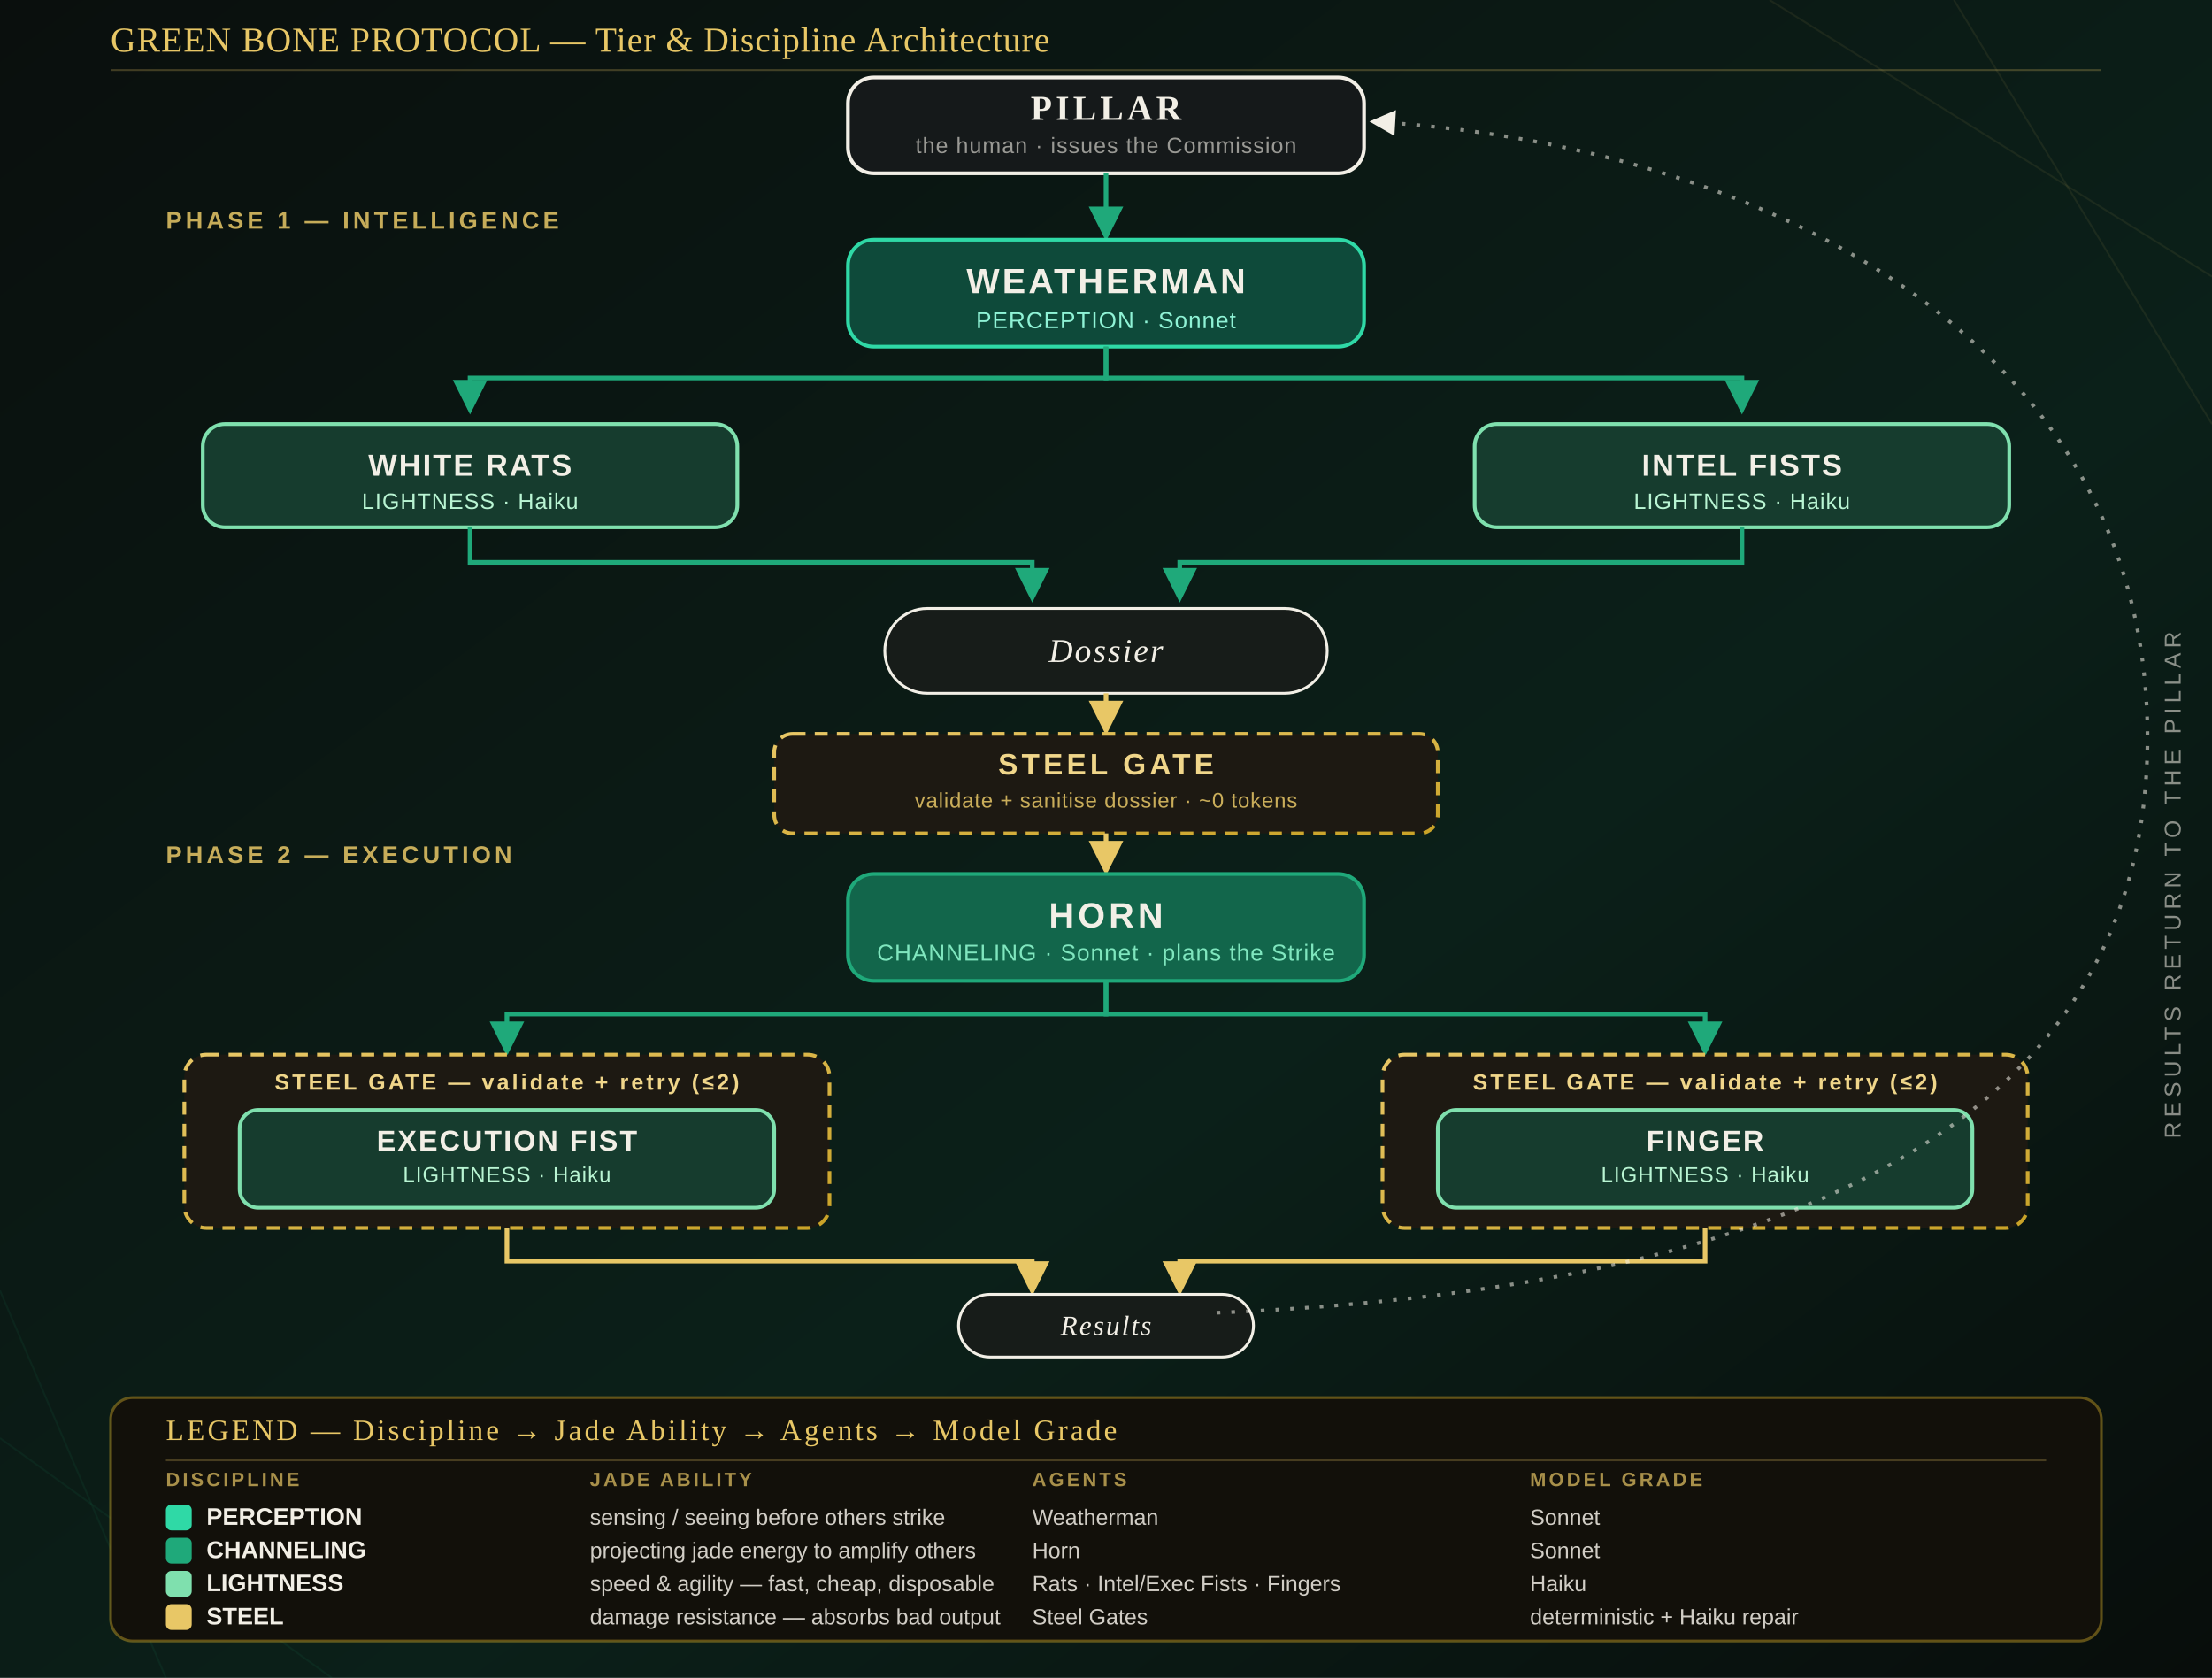
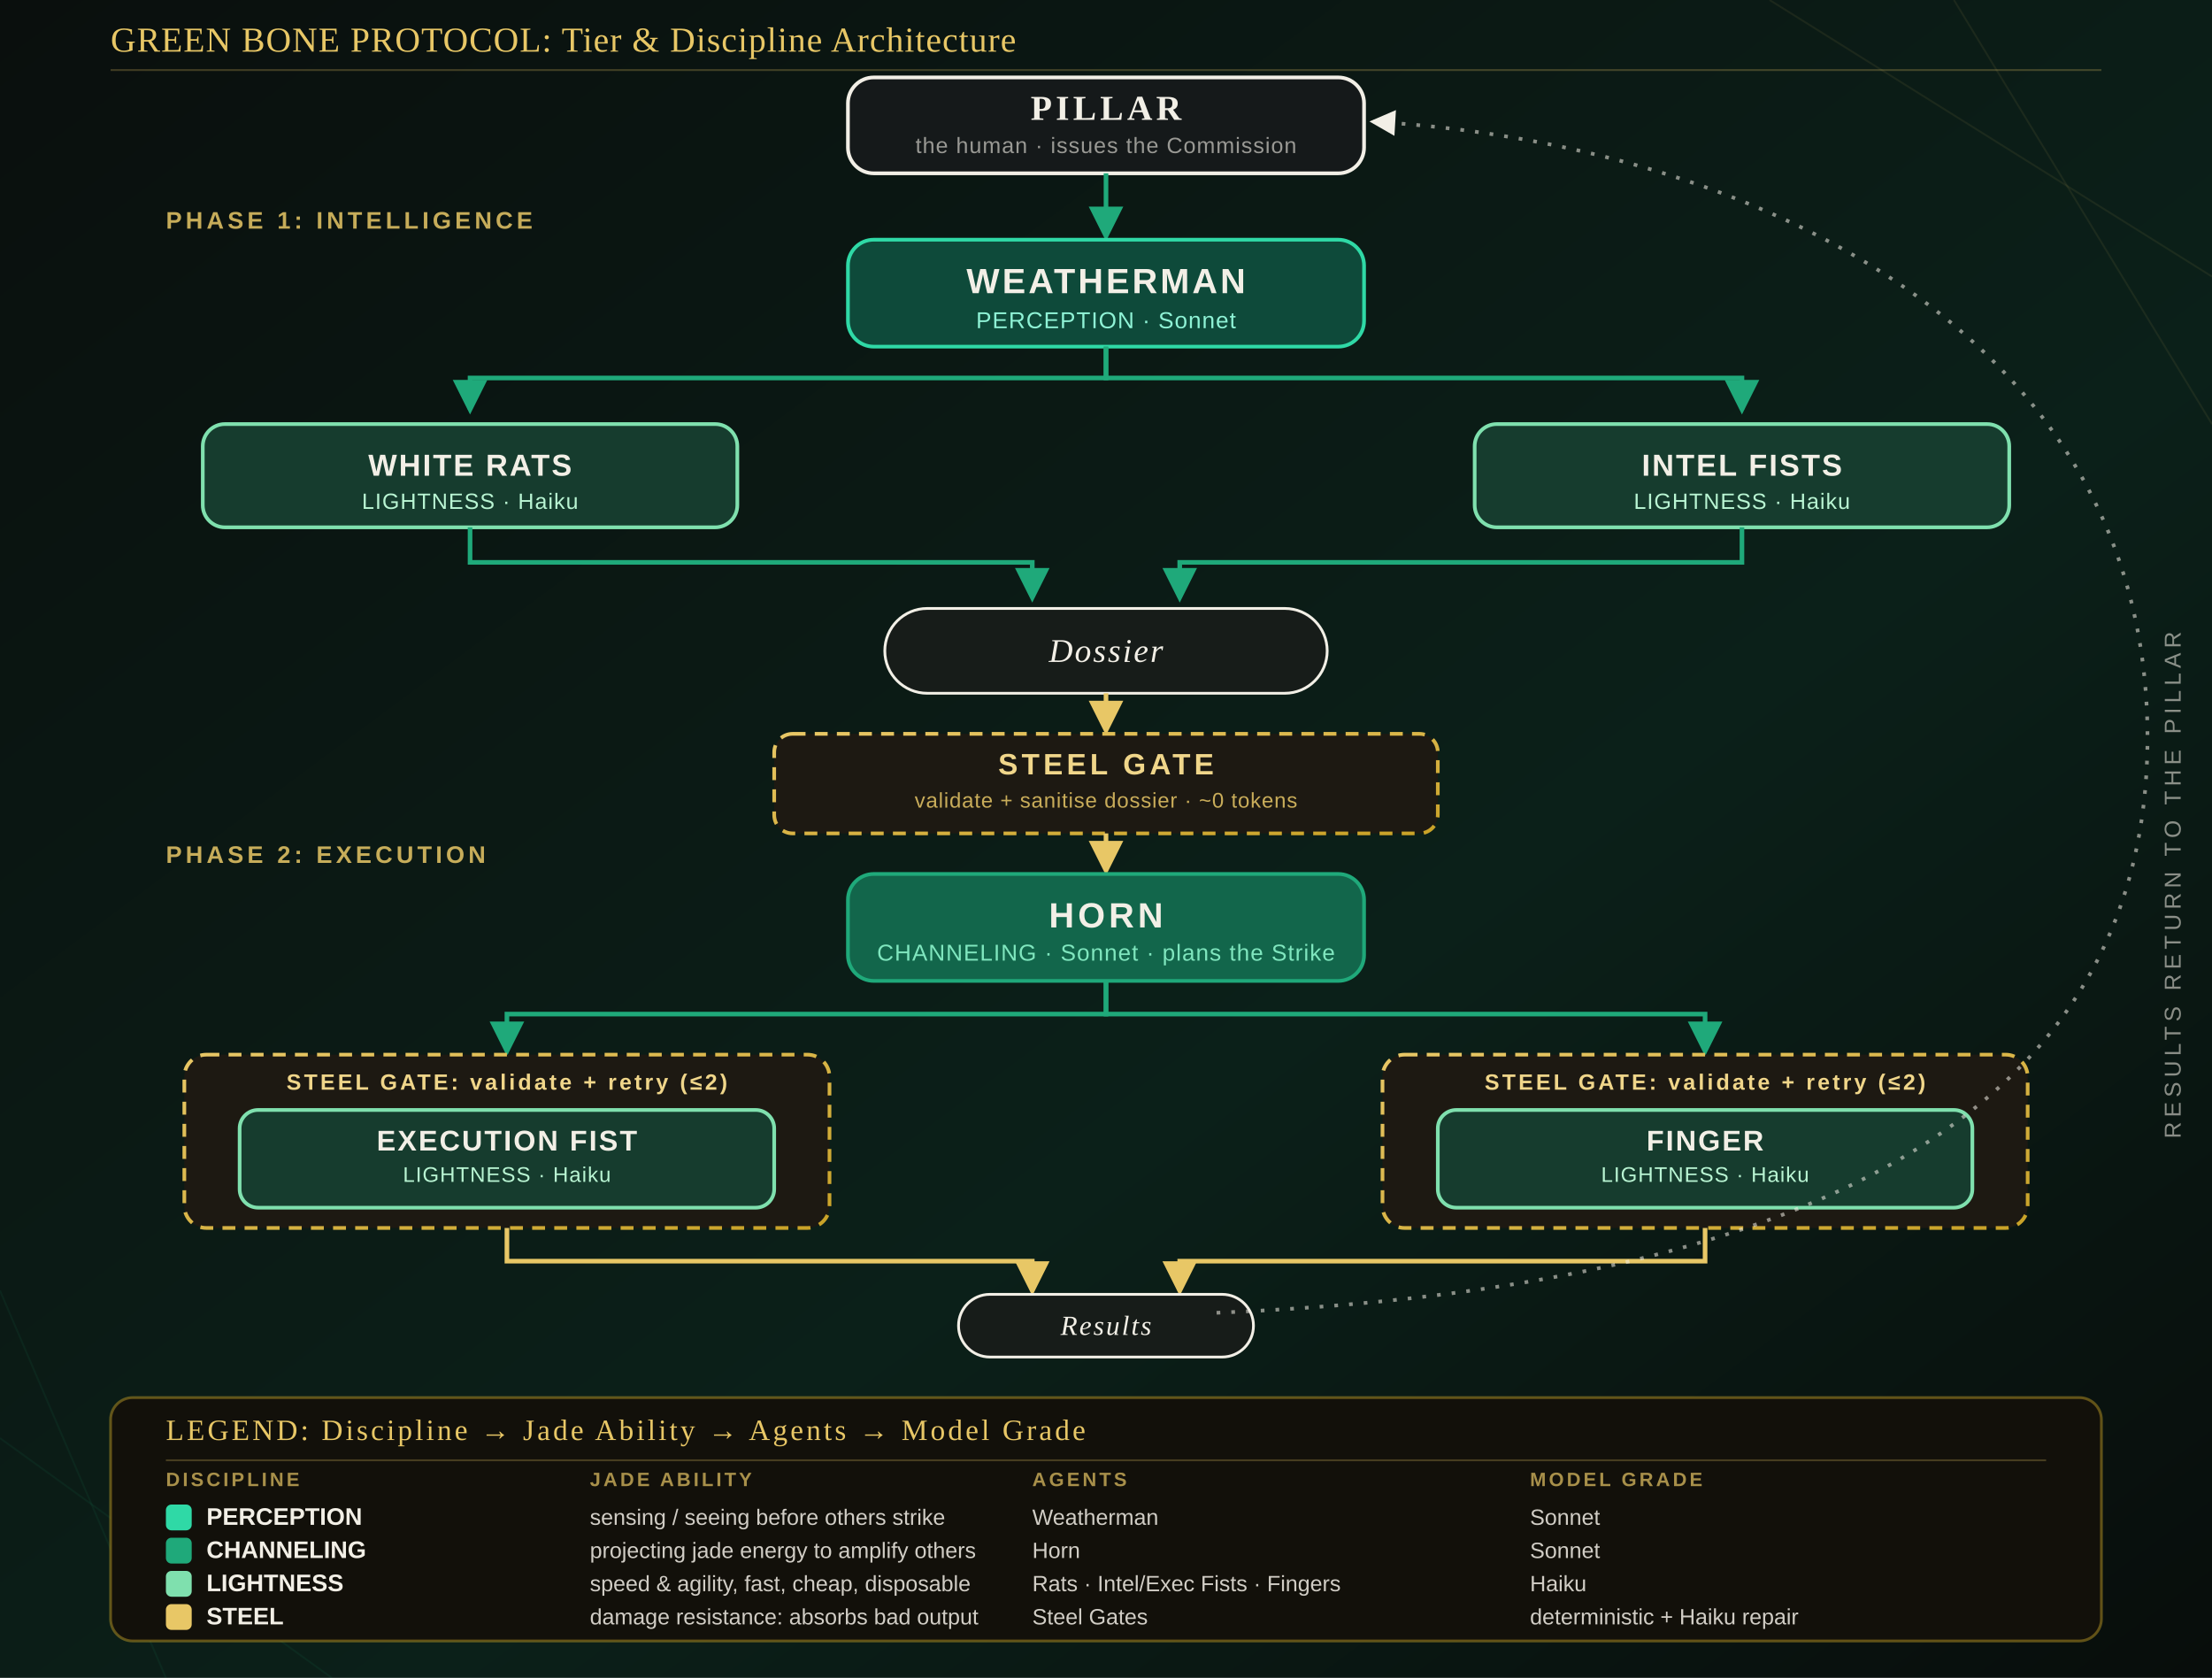
<svg xmlns="http://www.w3.org/2000/svg" viewBox="0 0 1200 910" role="img" aria-label="Green Bone Protocol tier and discipline architecture">
  <defs>
    <linearGradient id="bg" x1="0%" y1="0%" x2="100%" y2="100%">
      <stop offset="0%" stop-color="#0A0F0D" />
      <stop offset="60%" stop-color="#0B2019" />
      <stop offset="100%" stop-color="#080D0B" />
    </linearGradient>
    <linearGradient id="goldRim" x1="0%" y1="0%" x2="100%" y2="100%">
      <stop offset="0%" stop-color="#E8C766" />
      <stop offset="100%" stop-color="#C9A227" />
    </linearGradient>
    <marker id="arrowJade" viewBox="0 0 10 10" refX="8.5" refY="5" markerWidth="7.5" markerHeight="7.5" orient="auto-start-reverse">
      <path d="M0,0 L10,5 L0,10 z" fill="#1FA97A" />
    </marker>
    <marker id="arrowGold" viewBox="0 0 10 10" refX="8.5" refY="5" markerWidth="7.5" markerHeight="7.5" orient="auto-start-reverse">
      <path d="M0,0 L10,5 L0,10 z" fill="#E8C766" />
    </marker>
    <marker id="arrowOff" viewBox="0 0 10 10" refX="8.5" refY="5" markerWidth="7" markerHeight="7" orient="auto-start-reverse">
      <path d="M0,0 L10,5 L0,10 z" fill="#F2EFE6" />
    </marker>
  </defs>
  <rect width="1200" height="910" fill="url(#bg)" />
  <g stroke="#E8C766" stroke-opacity="0.08" stroke-width="1">
    <line x1="960" y1="0" x2="1200" y2="150" />
    <line x1="1060" y1="0" x2="1200" y2="230" />
  </g>
  <g stroke="#1FA97A" stroke-opacity="0.08" stroke-width="1">
    <line x1="0" y1="780" x2="180" y2="910" />
    <line x1="0" y1="700" x2="90" y2="910" />
  </g>
-   <text x="60" y="28" font-family="Georgia, 'Times New Roman', serif" font-size="19" fill="#E8C766" letter-spacing="0.5">GREEN BONE PROTOCOL — Tier &amp; Discipline Architecture</text>
+   <text x="60" y="28" font-family="Georgia, 'Times New Roman', serif" font-size="19" fill="#E8C766" letter-spacing="0.5">GREEN BONE PROTOCOL: Tier &amp; Discipline Architecture</text>
  <line x1="60" y1="38" x2="1140" y2="38" stroke="#E8C766" stroke-opacity="0.25" stroke-width="1" />
  <g>
    <rect x="460" y="42" width="280" height="52" rx="14" fill="#15191A" stroke="#F2EFE6" stroke-width="2" />
    <text x="600" y="65" text-anchor="middle" font-family="Georgia, 'Times New Roman', serif" font-size="19" font-weight="700" fill="#F2EFE6" letter-spacing="2">PILLAR</text>
    <text x="600" y="83" text-anchor="middle" font-family="'Helvetica Neue', Arial, sans-serif" font-size="12" fill="#F2EFE6" fill-opacity="0.6" letter-spacing="0.5">the human · issues the Commission</text>
  </g>
  <path d="M600,94 L600,128" stroke="#1FA97A" stroke-width="2.5" marker-end="url(#arrowJade)" fill="none" />
-   <text x="90" y="124" font-family="'Helvetica Neue', Arial, sans-serif" font-size="13" font-weight="700" fill="#E8C766" fill-opacity="0.85" letter-spacing="2">PHASE 1 — INTELLIGENCE</text>
+   <text x="90" y="124" font-family="'Helvetica Neue', Arial, sans-serif" font-size="13" font-weight="700" fill="#E8C766" fill-opacity="0.85" letter-spacing="2">PHASE 1: INTELLIGENCE</text>
  <g>
    <rect x="460" y="130" width="280" height="58" rx="14" fill="#0E4A3A" stroke="#2FD9A6" stroke-width="2" />
    <text x="600" y="159" text-anchor="middle" font-family="'Helvetica Neue', Arial, sans-serif" font-size="19" font-weight="700" fill="#F2EFE6" letter-spacing="1.5">WEATHERMAN</text>
    <text x="600" y="178" text-anchor="middle" font-family="'Helvetica Neue', Arial, sans-serif" font-size="12.5" fill="#8FF3D6" letter-spacing="0.5">PERCEPTION · Sonnet</text>
  </g>
  <path d="M600,188 L600,205 L255,205 L255,222" stroke="#1FA97A" stroke-width="2.5" marker-end="url(#arrowJade)" fill="none" />
  <path d="M600,188 L600,205 L945,205 L945,222" stroke="#1FA97A" stroke-width="2.5" marker-end="url(#arrowJade)" fill="none" />
  <g>
    <rect x="110" y="230" width="290" height="56" rx="12" fill="#163C2E" stroke="#7FE0AE" stroke-width="2" />
    <text x="255" y="258" text-anchor="middle" font-family="'Helvetica Neue', Arial, sans-serif" font-size="16.5" font-weight="700" fill="#F2EFE6" letter-spacing="1">WHITE RATS</text>
    <text x="255" y="276" text-anchor="middle" font-family="'Helvetica Neue', Arial, sans-serif" font-size="12" fill="#B9F5D3" letter-spacing="0.5">LIGHTNESS · Haiku</text>
  </g>
  <g>
    <rect x="800" y="230" width="290" height="56" rx="12" fill="#163C2E" stroke="#7FE0AE" stroke-width="2" />
    <text x="945" y="258" text-anchor="middle" font-family="'Helvetica Neue', Arial, sans-serif" font-size="16.5" font-weight="700" fill="#F2EFE6" letter-spacing="1">INTEL FISTS</text>
    <text x="945" y="276" text-anchor="middle" font-family="'Helvetica Neue', Arial, sans-serif" font-size="12" fill="#B9F5D3" letter-spacing="0.5">LIGHTNESS · Haiku</text>
  </g>
  <path d="M255,286 L255,305 L560,305 L560,324" stroke="#1FA97A" stroke-width="2.5" marker-end="url(#arrowJade)" fill="none" />
  <path d="M945,286 L945,305 L640,305 L640,324" stroke="#1FA97A" stroke-width="2.5" marker-end="url(#arrowJade)" fill="none" />
  <g>
    <rect x="480" y="330" width="240" height="46" rx="23" fill="#171C19" stroke="#F2EFE6" stroke-width="1.5" />
    <text x="600" y="359" text-anchor="middle" font-family="Georgia, 'Times New Roman', serif" font-style="italic" font-size="18" fill="#F2EFE6" letter-spacing="1">Dossier</text>
  </g>
  <path d="M600,376 L600,396" stroke="#E8C766" stroke-width="2.5" marker-end="url(#arrowGold)" fill="none" />
  <g>
    <rect x="420" y="398" width="360" height="54" rx="10" fill="#1D1912" stroke="url(#goldRim)" stroke-width="2" stroke-dasharray="7 5" />
    <text x="600" y="420" text-anchor="middle" font-family="'Helvetica Neue', Arial, sans-serif" font-size="16" font-weight="700" fill="#F0D68A" letter-spacing="2">STEEL GATE</text>
    <text x="600" y="438" text-anchor="middle" font-family="'Helvetica Neue', Arial, sans-serif" font-size="11.5" fill="#E8C766" fill-opacity="0.85" letter-spacing="0.4">validate + sanitise dossier · ~0 tokens</text>
  </g>
  <path d="M600,452 L600,472" stroke="#E8C766" stroke-width="2.5" marker-end="url(#arrowGold)" fill="none" />
-   <text x="90" y="468" font-family="'Helvetica Neue', Arial, sans-serif" font-size="13" font-weight="700" fill="#E8C766" fill-opacity="0.85" letter-spacing="2">PHASE 2 — EXECUTION</text>
+   <text x="90" y="468" font-family="'Helvetica Neue', Arial, sans-serif" font-size="13" font-weight="700" fill="#E8C766" fill-opacity="0.85" letter-spacing="2">PHASE 2: EXECUTION</text>
  <g>
    <rect x="460" y="474" width="280" height="58" rx="14" fill="#12664B" stroke="#1FA97A" stroke-width="2" />
    <text x="600" y="503" text-anchor="middle" font-family="'Helvetica Neue', Arial, sans-serif" font-size="19" font-weight="700" fill="#F2EFE6" letter-spacing="2">HORN</text>
    <text x="600" y="521" text-anchor="middle" font-family="'Helvetica Neue', Arial, sans-serif" font-size="12.5" fill="#7FE6BE" letter-spacing="0.5">CHANNELING · Sonnet · plans the Strike</text>
  </g>
  <path d="M600,532 L600,550 L275,550 L275,570" stroke="#1FA97A" stroke-width="2.5" marker-end="url(#arrowJade)" fill="none" />
  <path d="M600,532 L600,550 L925,550 L925,570" stroke="#1FA97A" stroke-width="2.5" marker-end="url(#arrowJade)" fill="none" />
  <g>
    <rect x="100" y="572" width="350" height="94" rx="12" fill="#1D1912" stroke="url(#goldRim)" stroke-width="2" stroke-dasharray="7 5" />
-     <text x="275" y="591" text-anchor="middle" font-family="'Helvetica Neue', Arial, sans-serif" font-size="12" font-weight="700" fill="#F0D68A" letter-spacing="1.5">STEEL GATE — validate + retry (≤2)</text>
+     <text x="275" y="591" text-anchor="middle" font-family="'Helvetica Neue', Arial, sans-serif" font-size="12" font-weight="700" fill="#F0D68A" letter-spacing="1.5">STEEL GATE: validate + retry (≤2)</text>
    <rect x="130" y="602" width="290" height="53" rx="10" fill="#163C2E" stroke="#7FE0AE" stroke-width="2" />
    <text x="275" y="624" text-anchor="middle" font-family="'Helvetica Neue', Arial, sans-serif" font-size="15.5" font-weight="700" fill="#F2EFE6" letter-spacing="1">EXECUTION FIST</text>
    <text x="275" y="641" text-anchor="middle" font-family="'Helvetica Neue', Arial, sans-serif" font-size="11.5" fill="#B9F5D3" letter-spacing="0.5">LIGHTNESS · Haiku</text>
  </g>
  <g>
    <rect x="750" y="572" width="350" height="94" rx="12" fill="#1D1912" stroke="url(#goldRim)" stroke-width="2" stroke-dasharray="7 5" />
-     <text x="925" y="591" text-anchor="middle" font-family="'Helvetica Neue', Arial, sans-serif" font-size="12" font-weight="700" fill="#F0D68A" letter-spacing="1.5">STEEL GATE — validate + retry (≤2)</text>
+     <text x="925" y="591" text-anchor="middle" font-family="'Helvetica Neue', Arial, sans-serif" font-size="12" font-weight="700" fill="#F0D68A" letter-spacing="1.5">STEEL GATE: validate + retry (≤2)</text>
    <rect x="780" y="602" width="290" height="53" rx="10" fill="#163C2E" stroke="#7FE0AE" stroke-width="2" />
    <text x="925" y="624" text-anchor="middle" font-family="'Helvetica Neue', Arial, sans-serif" font-size="15.5" font-weight="700" fill="#F2EFE6" letter-spacing="1">FINGER</text>
    <text x="925" y="641" text-anchor="middle" font-family="'Helvetica Neue', Arial, sans-serif" font-size="11.5" fill="#B9F5D3" letter-spacing="0.5">LIGHTNESS · Haiku</text>
  </g>
  <path d="M275,666 L275,684 L560,684 L560,700" stroke="#E8C766" stroke-width="2.5" marker-end="url(#arrowGold)" fill="none" />
  <path d="M925,666 L925,684 L640,684 L640,700" stroke="#E8C766" stroke-width="2.5" marker-end="url(#arrowGold)" fill="none" />
  <g>
    <rect x="520" y="702" width="160" height="34" rx="17" fill="#171C19" stroke="#F2EFE6" stroke-width="1.5" />
    <text x="600" y="724" text-anchor="middle" font-family="Georgia, 'Times New Roman', serif" font-style="italic" font-size="15" fill="#F2EFE6" letter-spacing="1">Results</text>
  </g>
  <path d="M660,712 C 950,700 1165,620 1165,400 C 1165,180 950,78 745,66" stroke="#F2EFE6" stroke-opacity="0.55" stroke-width="2" stroke-dasharray="2 6" fill="none" marker-end="url(#arrowOff)" />
  <text transform="translate(1183,480) rotate(-90)" text-anchor="middle" font-family="'Helvetica Neue', Arial, sans-serif" font-size="12.5" fill="#F2EFE6" fill-opacity="0.55" letter-spacing="2.5">RESULTS RETURN TO THE PILLAR</text>
  <g>
    <rect x="60" y="758" width="1080" height="132" rx="12" fill="#12100A" stroke="#C9A227" stroke-opacity="0.45" stroke-width="1.5" />
-     <text x="90" y="781" font-family="Georgia, 'Times New Roman', serif" font-size="16" fill="#E8C766" letter-spacing="1.5">LEGEND — Discipline → Jade Ability → Agents → Model Grade</text>
+     <text x="90" y="781" font-family="Georgia, 'Times New Roman', serif" font-size="16" fill="#E8C766" letter-spacing="1.5">LEGEND: Discipline → Jade Ability → Agents → Model Grade</text>
    <line x1="90" y1="792" x2="1110" y2="792" stroke="#E8C766" stroke-opacity="0.25" stroke-width="1" />
    <text x="90" y="806" font-family="'Helvetica Neue', Arial, sans-serif" font-size="10.5" font-weight="700" fill="#E8C766" fill-opacity="0.7" letter-spacing="1.5">DISCIPLINE</text>
    <text x="320" y="806" font-family="'Helvetica Neue', Arial, sans-serif" font-size="10.5" font-weight="700" fill="#E8C766" fill-opacity="0.7" letter-spacing="1.5">JADE ABILITY</text>
    <text x="560" y="806" font-family="'Helvetica Neue', Arial, sans-serif" font-size="10.5" font-weight="700" fill="#E8C766" fill-opacity="0.7" letter-spacing="1.5">AGENTS</text>
    <text x="830" y="806" font-family="'Helvetica Neue', Arial, sans-serif" font-size="10.5" font-weight="700" fill="#E8C766" fill-opacity="0.7" letter-spacing="1.5">MODEL GRADE</text>
    <rect x="90" y="816" width="14" height="14" rx="3" fill="#2FD9A6" />
    <text x="112" y="827" font-family="'Helvetica Neue', Arial, sans-serif" font-size="13" font-weight="700" fill="#F2EFE6">PERCEPTION</text>
    <text x="320" y="827" font-family="'Helvetica Neue', Arial, sans-serif" font-size="12" fill="#F2EFE6" fill-opacity="0.85">sensing / seeing before others strike</text>
    <text x="560" y="827" font-family="'Helvetica Neue', Arial, sans-serif" font-size="12" fill="#F2EFE6" fill-opacity="0.85">Weatherman</text>
    <text x="830" y="827" font-family="'Helvetica Neue', Arial, sans-serif" font-size="12" fill="#F2EFE6" fill-opacity="0.85">Sonnet</text>
    <rect x="90" y="834" width="14" height="14" rx="3" fill="#1FA97A" />
    <text x="112" y="845" font-family="'Helvetica Neue', Arial, sans-serif" font-size="13" font-weight="700" fill="#F2EFE6">CHANNELING</text>
    <text x="320" y="845" font-family="'Helvetica Neue', Arial, sans-serif" font-size="12" fill="#F2EFE6" fill-opacity="0.85">projecting jade energy to amplify others</text>
    <text x="560" y="845" font-family="'Helvetica Neue', Arial, sans-serif" font-size="12" fill="#F2EFE6" fill-opacity="0.85">Horn</text>
    <text x="830" y="845" font-family="'Helvetica Neue', Arial, sans-serif" font-size="12" fill="#F2EFE6" fill-opacity="0.85">Sonnet</text>
    <rect x="90" y="852" width="14" height="14" rx="3" fill="#7FE0AE" />
    <text x="112" y="863" font-family="'Helvetica Neue', Arial, sans-serif" font-size="13" font-weight="700" fill="#F2EFE6">LIGHTNESS</text>
-     <text x="320" y="863" font-family="'Helvetica Neue', Arial, sans-serif" font-size="12" fill="#F2EFE6" fill-opacity="0.85">speed &amp; agility — fast, cheap, disposable</text>
+     <text x="320" y="863" font-family="'Helvetica Neue', Arial, sans-serif" font-size="12" fill="#F2EFE6" fill-opacity="0.85">speed &amp; agility, fast, cheap, disposable</text>
    <text x="560" y="863" font-family="'Helvetica Neue', Arial, sans-serif" font-size="12" fill="#F2EFE6" fill-opacity="0.85">Rats · Intel/Exec Fists · Fingers</text>
    <text x="830" y="863" font-family="'Helvetica Neue', Arial, sans-serif" font-size="12" fill="#F2EFE6" fill-opacity="0.85">Haiku</text>
    <rect x="90" y="870" width="14" height="14" rx="3" fill="#E8C766" />
    <text x="112" y="881" font-family="'Helvetica Neue', Arial, sans-serif" font-size="13" font-weight="700" fill="#F2EFE6">STEEL</text>
-     <text x="320" y="881" font-family="'Helvetica Neue', Arial, sans-serif" font-size="12" fill="#F2EFE6" fill-opacity="0.85">damage resistance — absorbs bad output</text>
+     <text x="320" y="881" font-family="'Helvetica Neue', Arial, sans-serif" font-size="12" fill="#F2EFE6" fill-opacity="0.85">damage resistance: absorbs bad output</text>
    <text x="560" y="881" font-family="'Helvetica Neue', Arial, sans-serif" font-size="12" fill="#F2EFE6" fill-opacity="0.85">Steel Gates</text>
    <text x="830" y="881" font-family="'Helvetica Neue', Arial, sans-serif" font-size="12" fill="#F2EFE6" fill-opacity="0.85">deterministic + Haiku repair</text>
  </g>
</svg>
